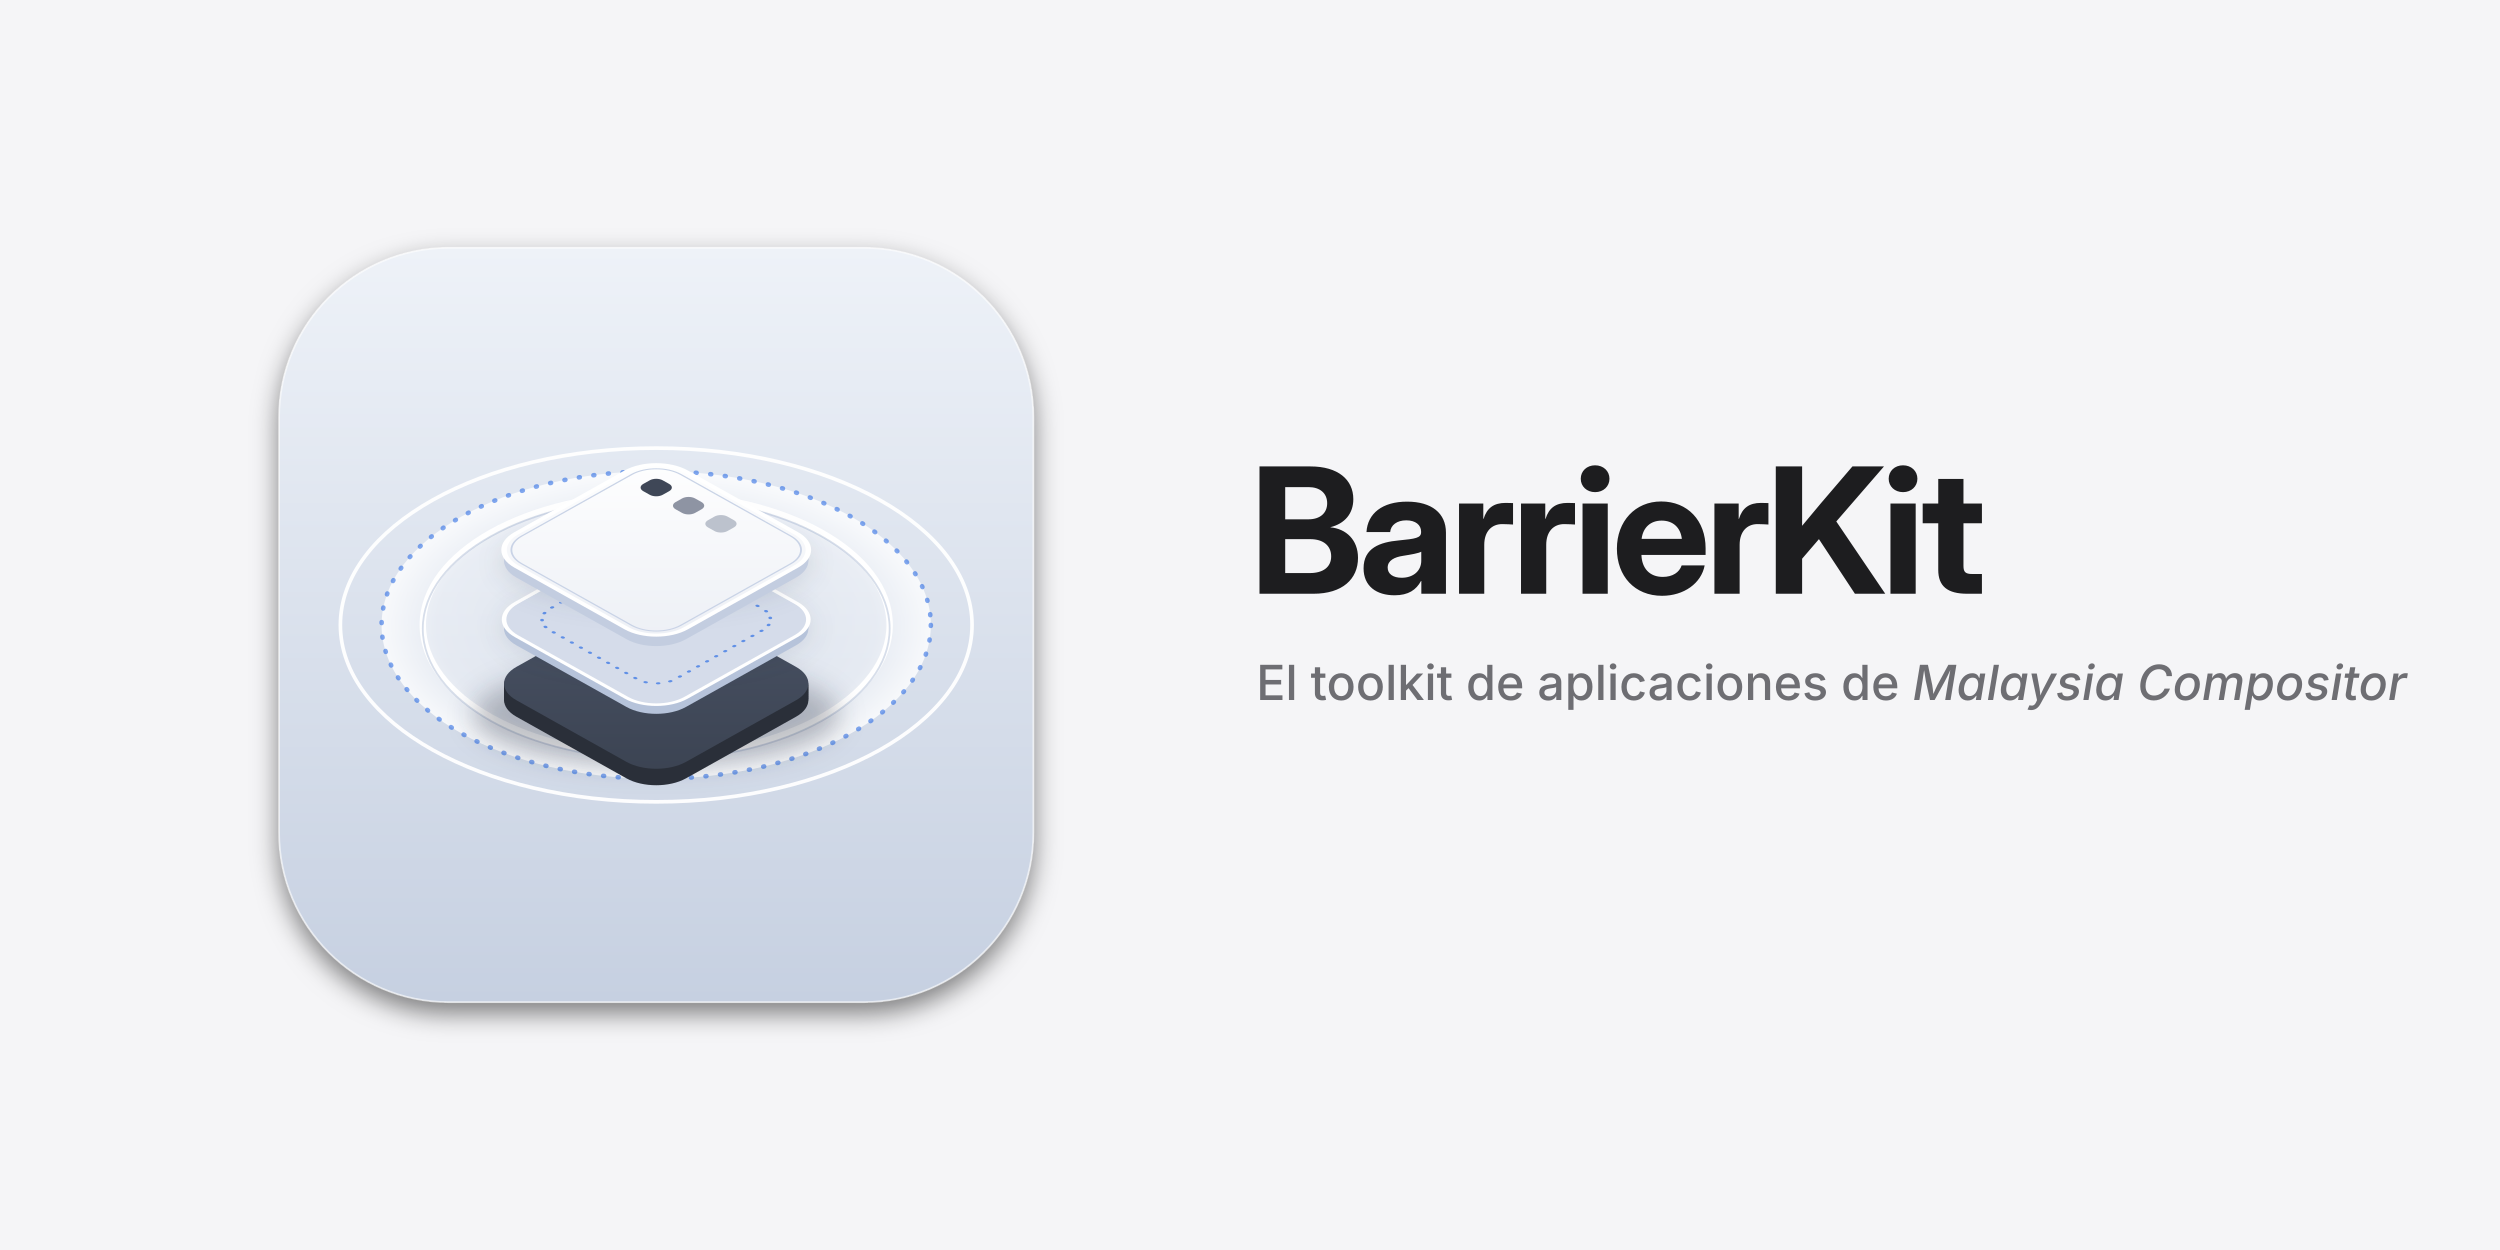
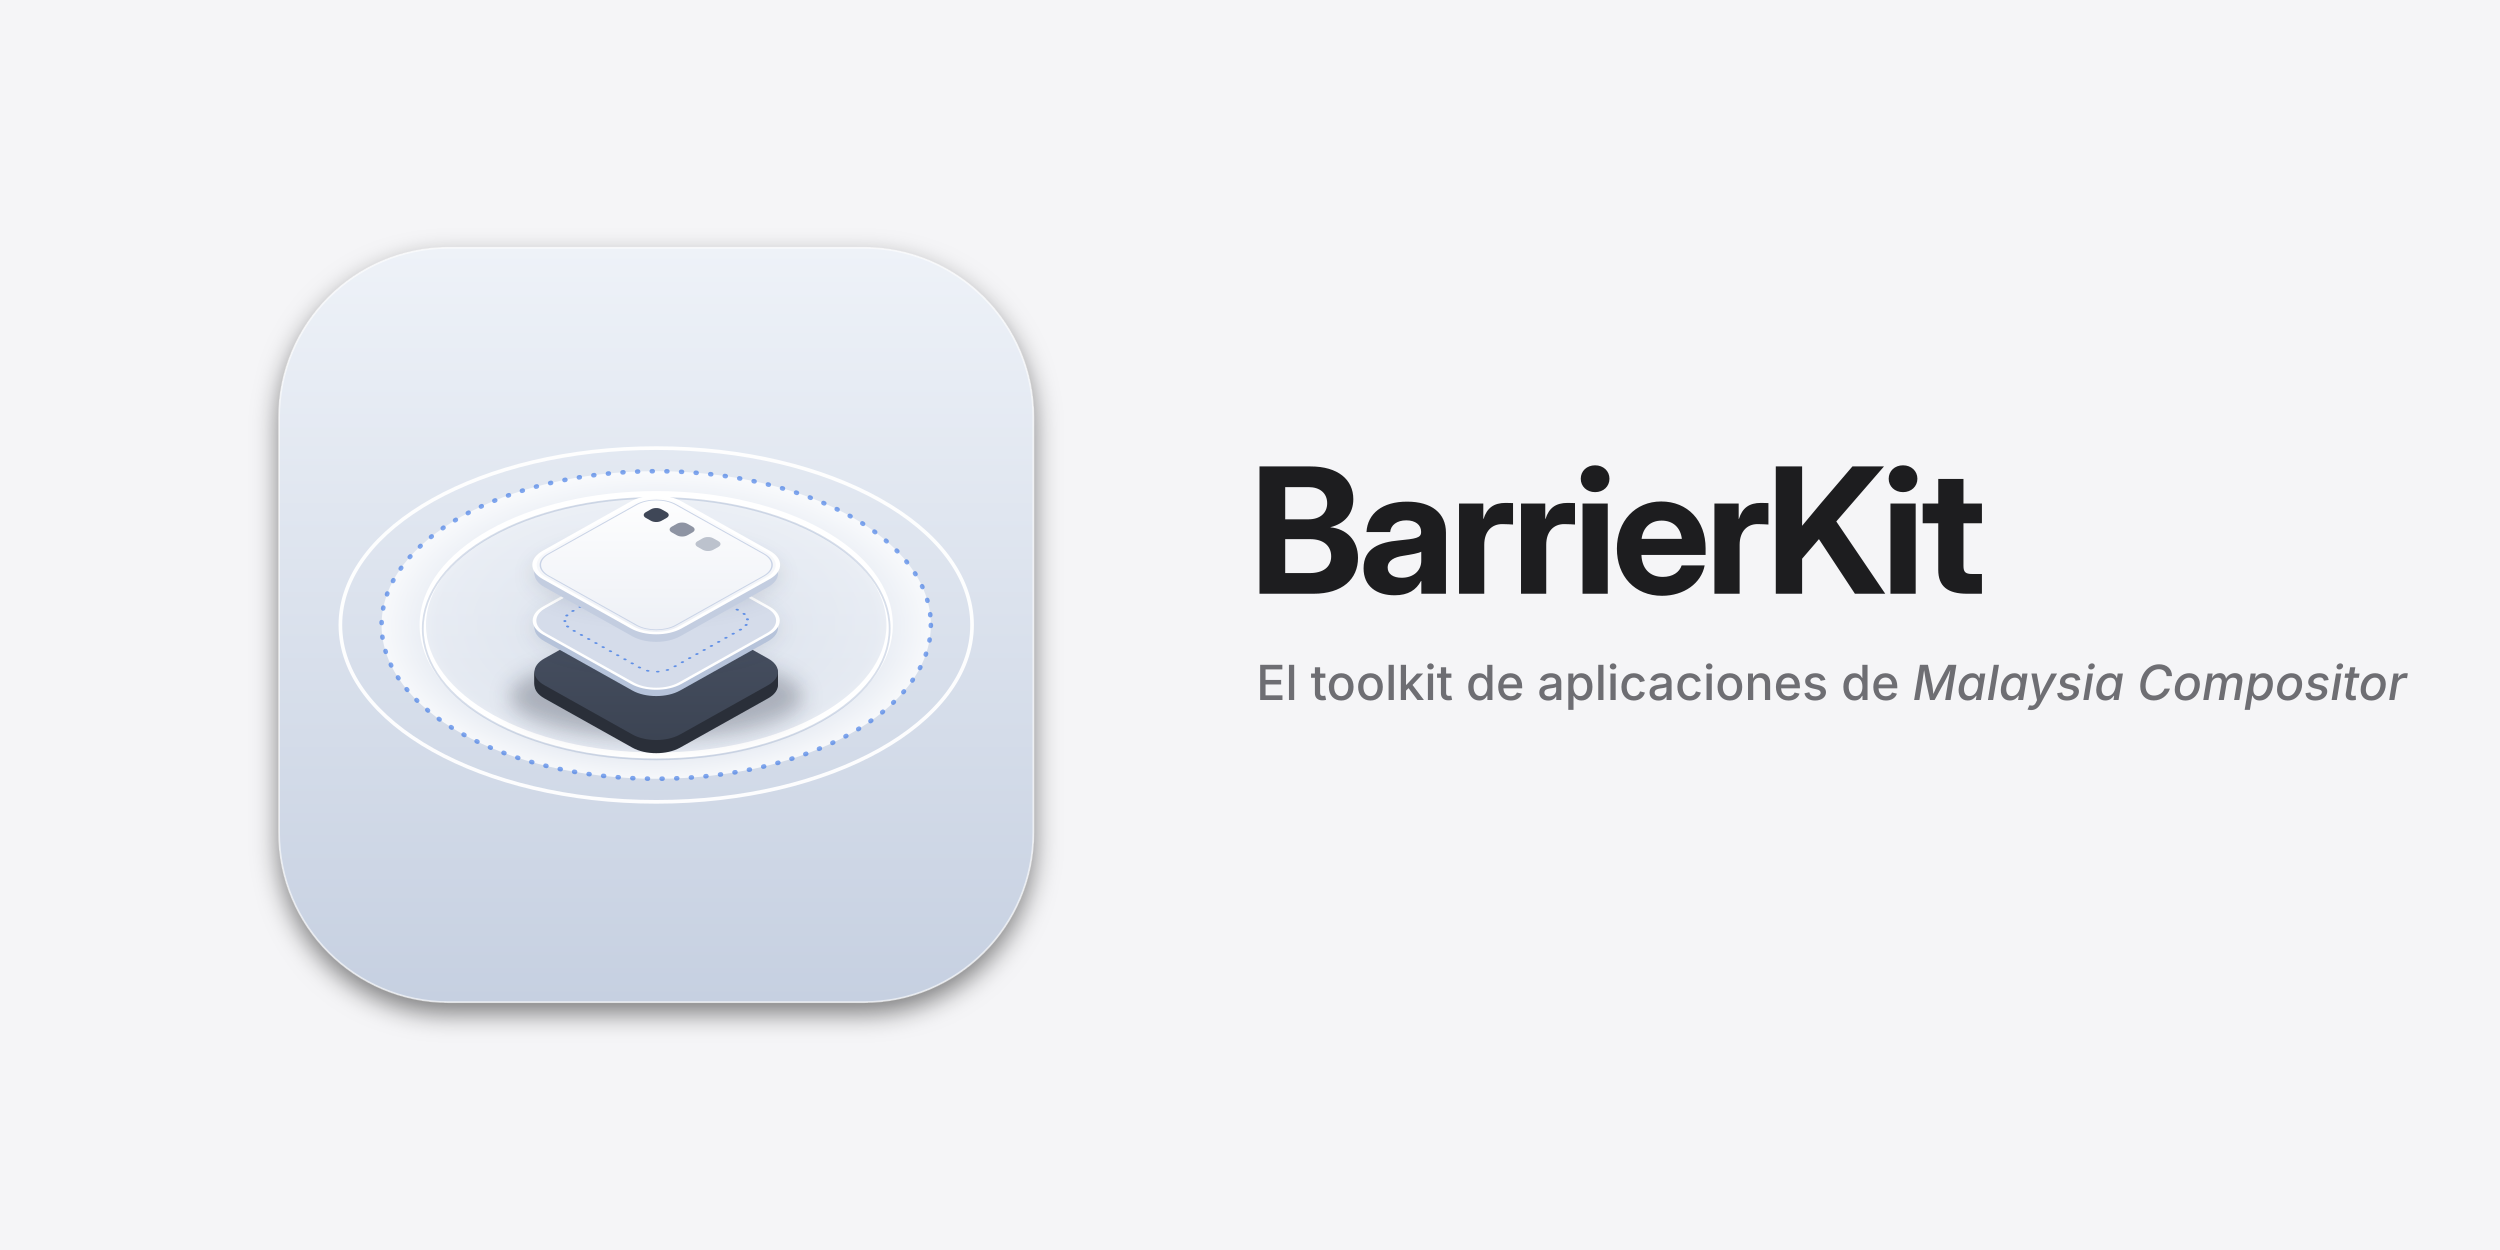
<svg xmlns="http://www.w3.org/2000/svg" viewBox="0 0 1600 800" width="1600" height="800">
  <rect width="1600" height="800" fill="#f5f5f7" />
  <g transform="translate(120 100) scale(0.5859)">
    <defs>
      <linearGradient id="tileBg" x1="0" y1="0" x2="0" y2="1">
        <stop offset="0" stop-color="#eef2f8" />
        <stop offset="1" stop-color="#c6d0e1" />
      </linearGradient>
      <radialGradient id="field" cx="0.5" cy="0.5" r="0.5">
        <stop offset="0" stop-color="#ffffff" stop-opacity="0" />
        <stop offset="0.8" stop-color="#ffffff" stop-opacity="0.35" />
        <stop offset="1" stop-color="#ffffff" stop-opacity="0.8" />
      </radialGradient>
      <linearGradient id="slate" x1="0" y1="0" x2="1" y2="1">
        <stop offset="0" stop-color="#4a5365" />
        <stop offset="1" stop-color="#3b4352" />
      </linearGradient>
      <linearGradient id="paper" x1="0" y1="0" x2="1" y2="1">
        <stop offset="0" stop-color="#ffffff" />
        <stop offset="1" stop-color="#eceff5" />
      </linearGradient>
      <filter id="iconShadow" x="-20%" y="-20%" width="140%" height="150%">
        <feDropShadow dx="0" dy="12" stdDeviation="14" flood-color="#000" flood-opacity="0.5" />
      </filter>
      <filter id="blur" x="-50%" y="-50%" width="200%" height="200%">
        <feGaussianBlur stdDeviation="14" />
      </filter>
      <clipPath id="bodyClip">
        <path d="M285.4,100 H738.6 A185.4,185.4 0 0 1 924,285.4 V738.6 A185.4,185.4 0 0 1 738.6,924 H285.4 A185.4,185.4 0 0 1 100,738.6 V285.4 A185.4,185.4 0 0 1 285.4,100 Z" />
      </clipPath>
    </defs>
    <path d="M285.4,100 H738.6 A185.4,185.4 0 0 1 924,285.4 V738.6 A185.4,185.4 0 0 1 738.6,924 H285.4 A185.4,185.4 0 0 1 100,738.6 V285.4 A185.4,185.4 0 0 1 285.4,100 Z" fill="url(#tileBg)" filter="url(#iconShadow)" />
    <g clip-path="url(#bodyClip)">
      <ellipse cx="512" cy="512" rx="300" ry="168.0" fill="url(#field)" />
      <ellipse cx="512" cy="512" rx="345" ry="193.2" fill="none" stroke="#ffffff" stroke-opacity="0.95" stroke-width="4" />
      <ellipse cx="512" cy="512" rx="300" ry="168.0" fill="none" stroke="#2f6fe4" stroke-opacity="0.6" stroke-width="5" stroke-dasharray="1 15" stroke-linecap="round" />
      <ellipse cx="512" cy="512" rx="255" ry="142.8" fill="none" stroke="#ffffff" stroke-width="7" />
      <ellipse cx="512" cy="512" rx="255" ry="142.8" fill="none" stroke="#8ea2c4" stroke-opacity="0.35" stroke-width="2" transform="translate(0 4)" />
-       <ellipse cx="512" cy="610" rx="200" ry="56" fill="#1b2233" opacity="0.28" filter="url(#blur)" />
-       <g transform="translate(512 594) scale(1 0.56) rotate(45)">
-         <rect x="-131.0" y="-131.0" width="262" height="262" rx="46" fill="#2a2f39" />
-       </g>
-       <g transform="translate(512 592) scale(1 0.56) rotate(45)">
-         <rect x="-131.0" y="-131.0" width="262" height="262" rx="46" fill="#2a2f39" />
-       </g>
-       <g transform="translate(512 590) scale(1 0.56) rotate(45)">
-         <rect x="-131.0" y="-131.0" width="262" height="262" rx="46" fill="#2a2f39" />
-       </g>
-       <g transform="translate(512 588) scale(1 0.56) rotate(45)">
-         <rect x="-131.0" y="-131.0" width="262" height="262" rx="46" fill="#2a2f39" />
-       </g>
-       <g transform="translate(512 586) scale(1 0.56) rotate(45)">
-         <rect x="-131.0" y="-131.0" width="262" height="262" rx="46" fill="#2a2f39" />
-       </g>
-       <g transform="translate(512 584) scale(1 0.56) rotate(45)">
-         <rect x="-131.0" y="-131.0" width="262" height="262" rx="46" fill="#2a2f39" />
-       </g>
-       <g transform="translate(512 582) scale(1 0.56) rotate(45)">
-         <rect x="-131.0" y="-131.0" width="262" height="262" rx="46" fill="#2a2f39" />
-       </g>
-       <g transform="translate(512 580) scale(1 0.56) rotate(45)">
-         <rect x="-131.0" y="-131.0" width="262" height="262" rx="46" fill="#2a2f39" />
-       </g>
-       <g transform="translate(512 578) scale(1 0.56) rotate(45)">
-         <rect x="-131.0" y="-131.0" width="262" height="262" rx="46" fill="#2a2f39" />
-       </g>
-       <g transform="translate(512 576) scale(1 0.56) rotate(45)">
-         <rect x="-131.0" y="-131.0" width="262" height="262" rx="46" fill="url(#slate)" />
-       </g>
-       <ellipse cx="512" cy="516" rx="170" ry="48" fill="#1b2233" opacity="0.10" filter="url(#blur)" />
-       <g transform="translate(512 516) scale(1 0.56) rotate(45)">
-         <rect x="-131.0" y="-131.0" width="262" height="262" rx="46" fill="#b6c3da" />
-       </g>
-       <g transform="translate(512 514) scale(1 0.56) rotate(45)">
-         <rect x="-131.0" y="-131.0" width="262" height="262" rx="46" fill="#b6c3da" />
-       </g>
-       <g transform="translate(512 512) scale(1 0.56) rotate(45)">
-         <rect x="-131.0" y="-131.0" width="262" height="262" rx="46" fill="#b6c3da" />
-       </g>
-       <g transform="translate(512 510) scale(1 0.56) rotate(45)">
-         <rect x="-131.0" y="-131.0" width="262" height="262" rx="46" fill="#b6c3da" />
-       </g>
-       <g transform="translate(512 508) scale(1 0.56) rotate(45)">
-         <rect x="-131.0" y="-131.0" width="262" height="262" rx="46" fill="#b6c3da" />
-       </g>
-       <g transform="translate(512 506) scale(1 0.56) rotate(45)">
-         <rect x="-131.0" y="-131.0" width="262" height="262" rx="46" fill="#ffffff" fill-opacity="0.42" />
-         <rect x="-131.0" y="-131.0" width="262" height="262" rx="46" fill="none" stroke="#ffffff" stroke-width="5" />
-         <rect x="-97.0" y="-97.0" width="194" height="194" rx="30" fill="none" stroke="#2f6fe4" stroke-opacity="0.7" stroke-width="4" stroke-dasharray="1 13" stroke-linecap="round" />
-       </g>
-       <ellipse cx="512" cy="444" rx="170" ry="48" fill="#1b2233" opacity="0.12" filter="url(#blur)" />
-       <g transform="translate(512 442) scale(1 0.56) rotate(45)">
-         <rect x="-131.0" y="-131.0" width="262" height="262" rx="46" fill="#c3cde0" />
-       </g>
-       <g transform="translate(512 440) scale(1 0.56) rotate(45)">
-         <rect x="-131.0" y="-131.0" width="262" height="262" rx="46" fill="#c3cde0" />
-       </g>
-       <g transform="translate(512 438) scale(1 0.56) rotate(45)">
-         <rect x="-131.0" y="-131.0" width="262" height="262" rx="46" fill="#c3cde0" />
-       </g>
-       <g transform="translate(512 436) scale(1 0.56) rotate(45)">
-         <rect x="-131.0" y="-131.0" width="262" height="262" rx="46" fill="#c3cde0" />
-       </g>
-       <g transform="translate(512 434) scale(1 0.56) rotate(45)">
-         <rect x="-131.0" y="-131.0" width="262" height="262" rx="46" fill="#c3cde0" />
-       </g>
-       <g transform="translate(512 432) scale(1 0.56) rotate(45)">
-         <rect x="-131.0" y="-131.0" width="262" height="262" rx="46" fill="#c3cde0" />
-       </g>
-       <g transform="translate(512 430) scale(1 0.56) rotate(45)">
-         <rect x="-131.0" y="-131.0" width="262" height="262" rx="46" fill="url(#paper)" />
-         <rect x="-131.0" y="-131.0" width="262" height="262" rx="46" fill="none" stroke="#ffffff" stroke-width="6" />
-         <rect x="-123.0" y="-123.0" width="246" height="246" rx="38" fill="none" stroke="#c9d3e6" stroke-width="2" />
-         <rect x="-101.0" y="-101.0" width="30" height="30" rx="10" fill="#3f4757" />
-         <rect x="-51.0" y="-101.0" width="30" height="30" rx="10" fill="#8e94a3" />
-         <rect x="-1.0" y="-101.0" width="30" height="30" rx="10" fill="#bcc2cd" />
+       <g transform="translate(512 512) scale(0.8) translate(-512 -512)">
+         <ellipse cx="512" cy="610" rx="200" ry="56" fill="#1b2233" opacity="0.28" filter="url(#blur)" />
+         <g transform="translate(512 594) scale(1 0.56) rotate(45)">
+           <rect x="-131.0" y="-131.0" width="262" height="262" rx="46" fill="#2a2f39" />
+         </g>
+         <g transform="translate(512 592) scale(1 0.56) rotate(45)">
+           <rect x="-131.0" y="-131.0" width="262" height="262" rx="46" fill="#2a2f39" />
+         </g>
+         <g transform="translate(512 590) scale(1 0.56) rotate(45)">
+           <rect x="-131.0" y="-131.0" width="262" height="262" rx="46" fill="#2a2f39" />
+         </g>
+         <g transform="translate(512 588) scale(1 0.56) rotate(45)">
+           <rect x="-131.0" y="-131.0" width="262" height="262" rx="46" fill="#2a2f39" />
+         </g>
+         <g transform="translate(512 586) scale(1 0.56) rotate(45)">
+           <rect x="-131.0" y="-131.0" width="262" height="262" rx="46" fill="#2a2f39" />
+         </g>
+         <g transform="translate(512 584) scale(1 0.56) rotate(45)">
+           <rect x="-131.0" y="-131.0" width="262" height="262" rx="46" fill="#2a2f39" />
+         </g>
+         <g transform="translate(512 582) scale(1 0.56) rotate(45)">
+           <rect x="-131.0" y="-131.0" width="262" height="262" rx="46" fill="#2a2f39" />
+         </g>
+         <g transform="translate(512 580) scale(1 0.56) rotate(45)">
+           <rect x="-131.0" y="-131.0" width="262" height="262" rx="46" fill="#2a2f39" />
+         </g>
+         <g transform="translate(512 578) scale(1 0.56) rotate(45)">
+           <rect x="-131.0" y="-131.0" width="262" height="262" rx="46" fill="#2a2f39" />
+         </g>
+         <g transform="translate(512 576) scale(1 0.56) rotate(45)">
+           <rect x="-131.0" y="-131.0" width="262" height="262" rx="46" fill="url(#slate)" />
+         </g>
+         <ellipse cx="512" cy="516" rx="170" ry="48" fill="#1b2233" opacity="0.10" filter="url(#blur)" />
+         <g transform="translate(512 516) scale(1 0.56) rotate(45)">
+           <rect x="-131.0" y="-131.0" width="262" height="262" rx="46" fill="#b6c3da" />
+         </g>
+         <g transform="translate(512 514) scale(1 0.56) rotate(45)">
+           <rect x="-131.0" y="-131.0" width="262" height="262" rx="46" fill="#b6c3da" />
+         </g>
+         <g transform="translate(512 512) scale(1 0.56) rotate(45)">
+           <rect x="-131.0" y="-131.0" width="262" height="262" rx="46" fill="#b6c3da" />
+         </g>
+         <g transform="translate(512 510) scale(1 0.56) rotate(45)">
+           <rect x="-131.0" y="-131.0" width="262" height="262" rx="46" fill="#b6c3da" />
+         </g>
+         <g transform="translate(512 508) scale(1 0.56) rotate(45)">
+           <rect x="-131.0" y="-131.0" width="262" height="262" rx="46" fill="#b6c3da" />
+         </g>
+         <g transform="translate(512 506) scale(1 0.56) rotate(45)">
+           <rect x="-131.0" y="-131.0" width="262" height="262" rx="46" fill="#ffffff" fill-opacity="0.42" />
+           <rect x="-131.0" y="-131.0" width="262" height="262" rx="46" fill="none" stroke="#ffffff" stroke-width="5" />
+           <rect x="-97.0" y="-97.0" width="194" height="194" rx="30" fill="none" stroke="#2f6fe4" stroke-opacity="0.7" stroke-width="4" stroke-dasharray="1 13" stroke-linecap="round" />
+         </g>
+         <ellipse cx="512" cy="444" rx="170" ry="48" fill="#1b2233" opacity="0.12" filter="url(#blur)" />
+         <g transform="translate(512 442) scale(1 0.56) rotate(45)">
+           <rect x="-131.0" y="-131.0" width="262" height="262" rx="46" fill="#c3cde0" />
+         </g>
+         <g transform="translate(512 440) scale(1 0.56) rotate(45)">
+           <rect x="-131.0" y="-131.0" width="262" height="262" rx="46" fill="#c3cde0" />
+         </g>
+         <g transform="translate(512 438) scale(1 0.56) rotate(45)">
+           <rect x="-131.0" y="-131.0" width="262" height="262" rx="46" fill="#c3cde0" />
+         </g>
+         <g transform="translate(512 436) scale(1 0.56) rotate(45)">
+           <rect x="-131.0" y="-131.0" width="262" height="262" rx="46" fill="#c3cde0" />
+         </g>
+         <g transform="translate(512 434) scale(1 0.56) rotate(45)">
+           <rect x="-131.0" y="-131.0" width="262" height="262" rx="46" fill="#c3cde0" />
+         </g>
+         <g transform="translate(512 432) scale(1 0.56) rotate(45)">
+           <rect x="-131.0" y="-131.0" width="262" height="262" rx="46" fill="#c3cde0" />
+         </g>
+         <g transform="translate(512 430) scale(1 0.56) rotate(45)">
+           <rect x="-131.0" y="-131.0" width="262" height="262" rx="46" fill="url(#paper)" />
+           <rect x="-131.0" y="-131.0" width="262" height="262" rx="46" fill="none" stroke="#ffffff" stroke-width="6" />
+           <rect x="-123.0" y="-123.0" width="246" height="246" rx="38" fill="none" stroke="#c9d3e6" stroke-width="2" />
+           <rect x="-101.0" y="-101.0" width="30" height="30" rx="10" fill="#3f4757" />
+           <rect x="-51.0" y="-101.0" width="30" height="30" rx="10" fill="#8e94a3" />
+           <rect x="-1.0" y="-101.0" width="30" height="30" rx="10" fill="#bcc2cd" />
+         </g>
      </g>
    </g>
    <path d="M285.4,100 H738.6 A185.4,185.4 0 0 1 924,285.4 V738.6 A185.4,185.4 0 0 1 738.6,924 H285.4 A185.4,185.4 0 0 1 100,738.6 V285.4 A185.4,185.4 0 0 1 285.4,100 Z" fill="none" stroke="#ffffff" stroke-opacity="0.6" stroke-width="2" />
  </g>
  <text x="800" y="380" font-family="Inter Display" font-weight="700" font-size="112" fill="#1d1d1f" letter-spacing="-3">BarrierKit</text>
  <text x="804" y="448" font-family="Inter" font-weight="500" font-size="31" fill="#6e6e73">El toolkit de aplicaciones de <tspan font-style="italic">Malaysia Compositor</tspan>
  </text>
</svg>
